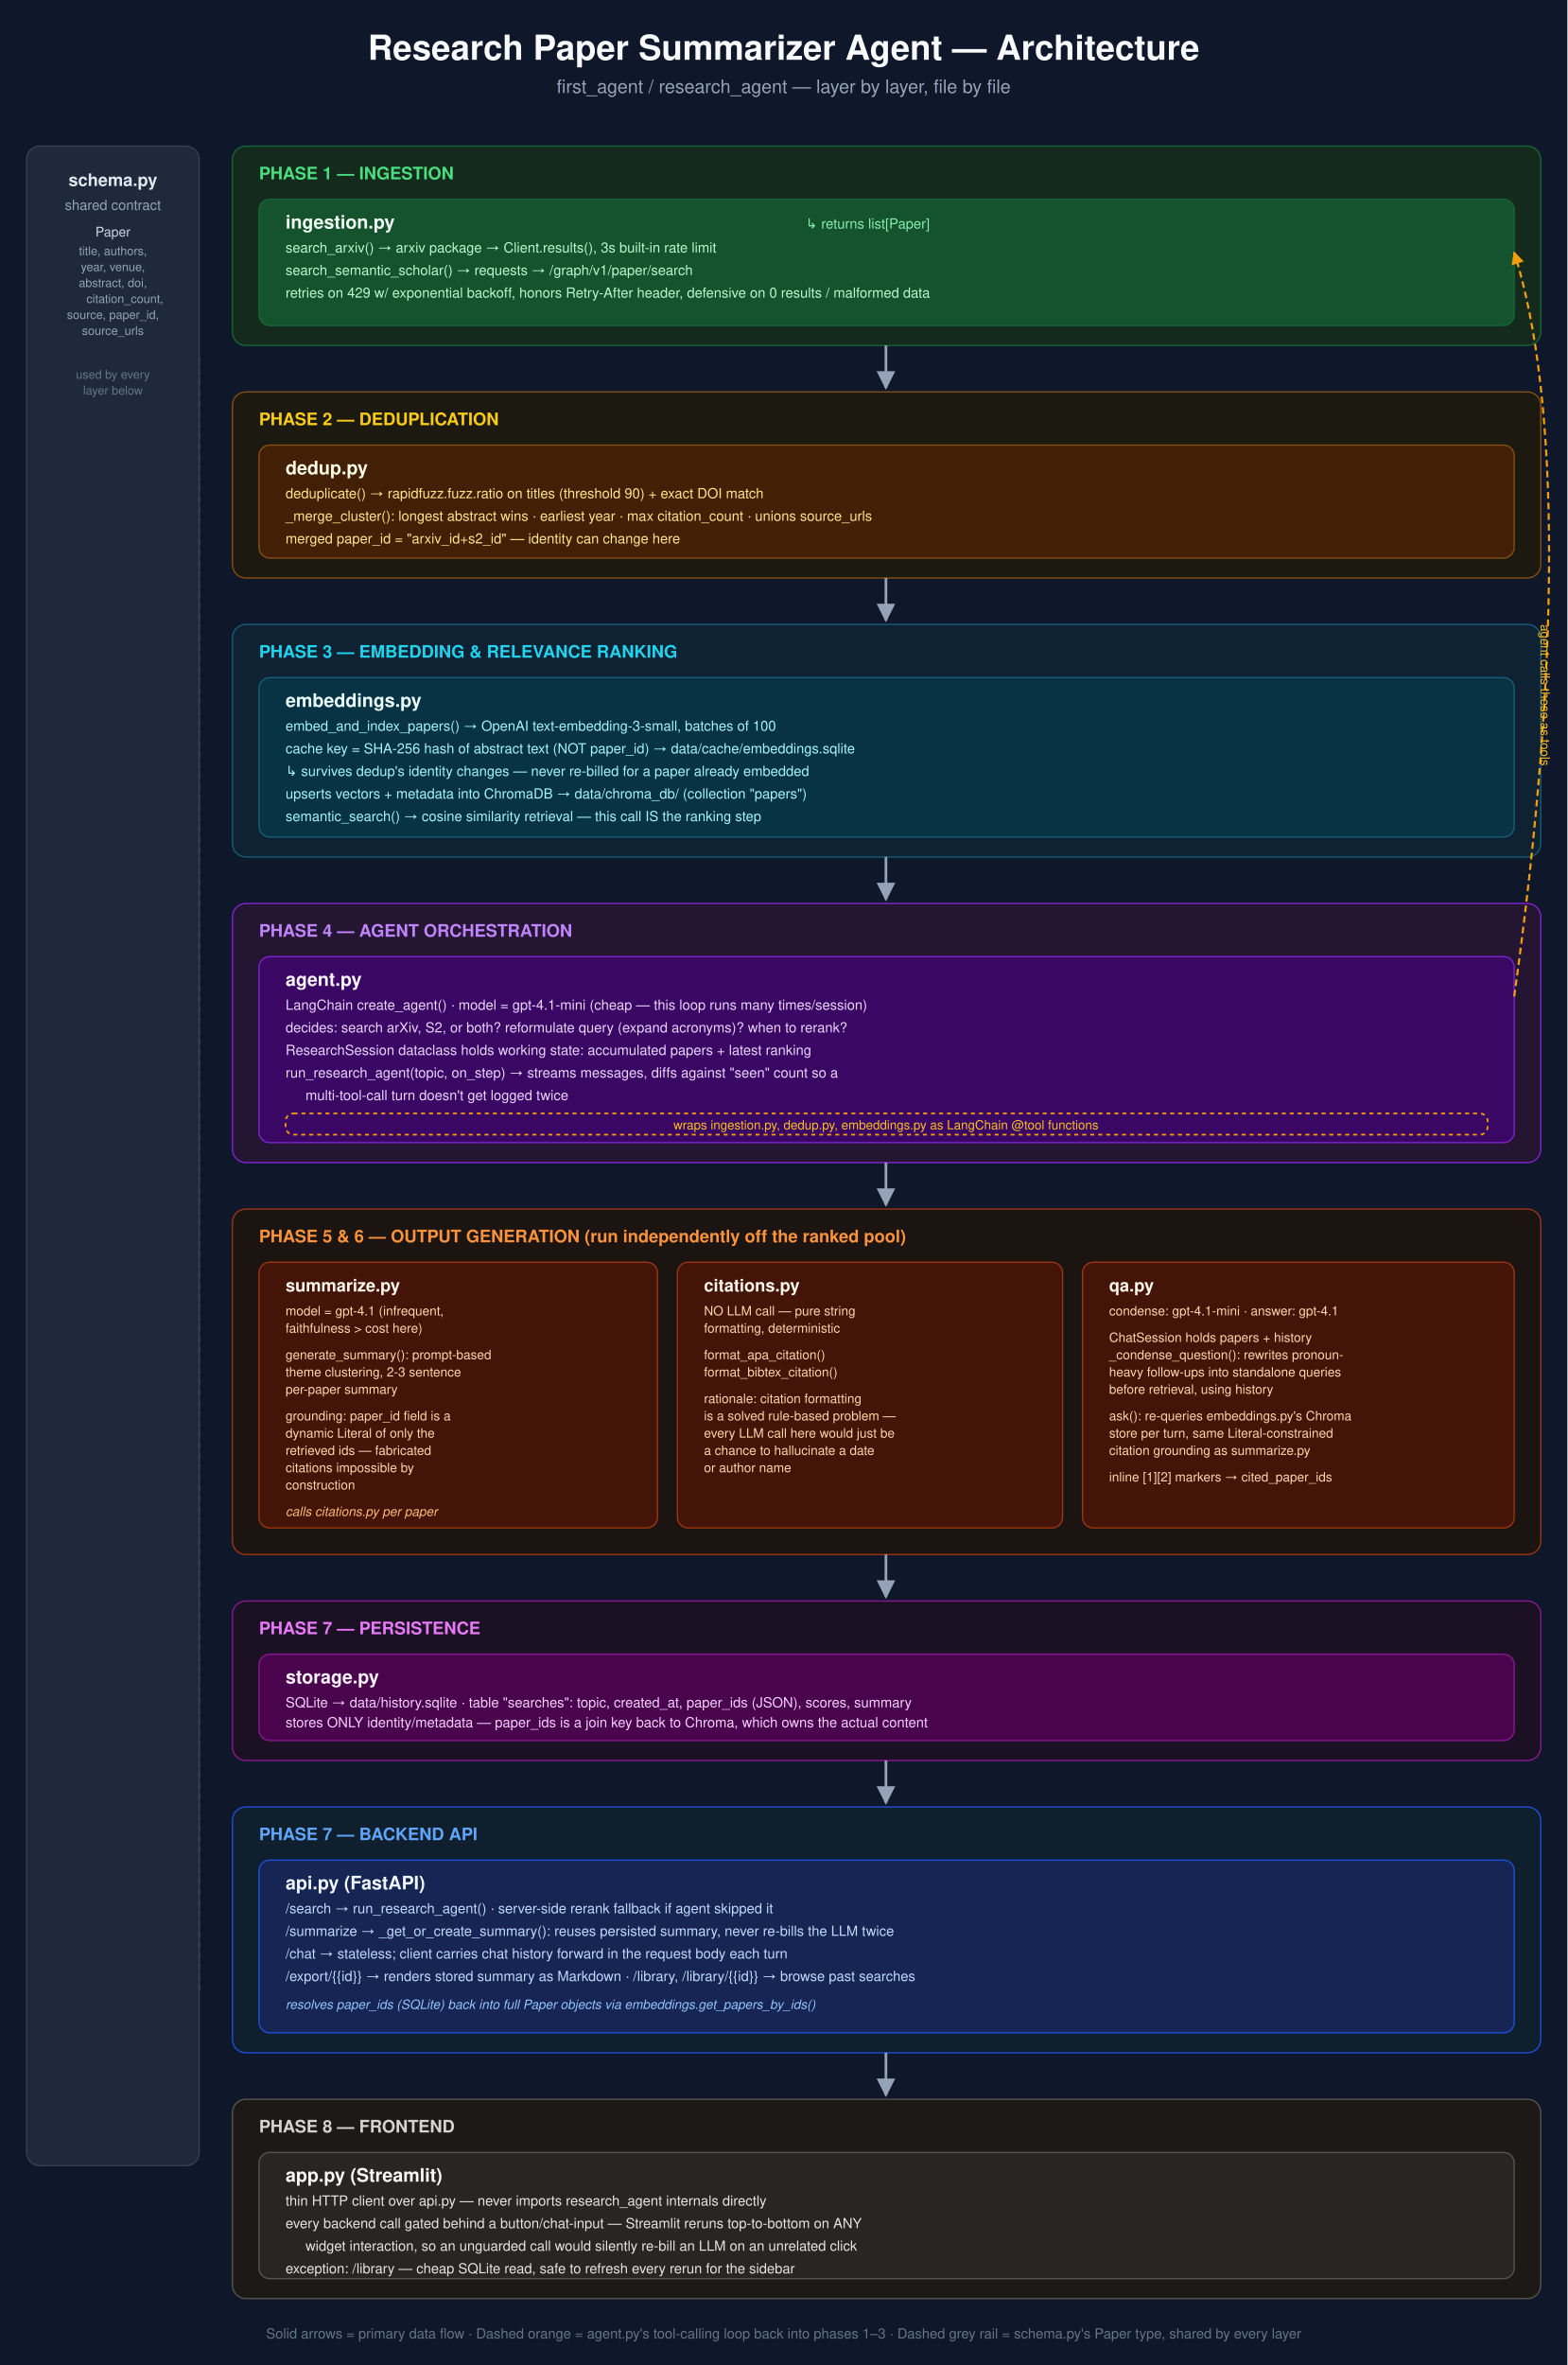
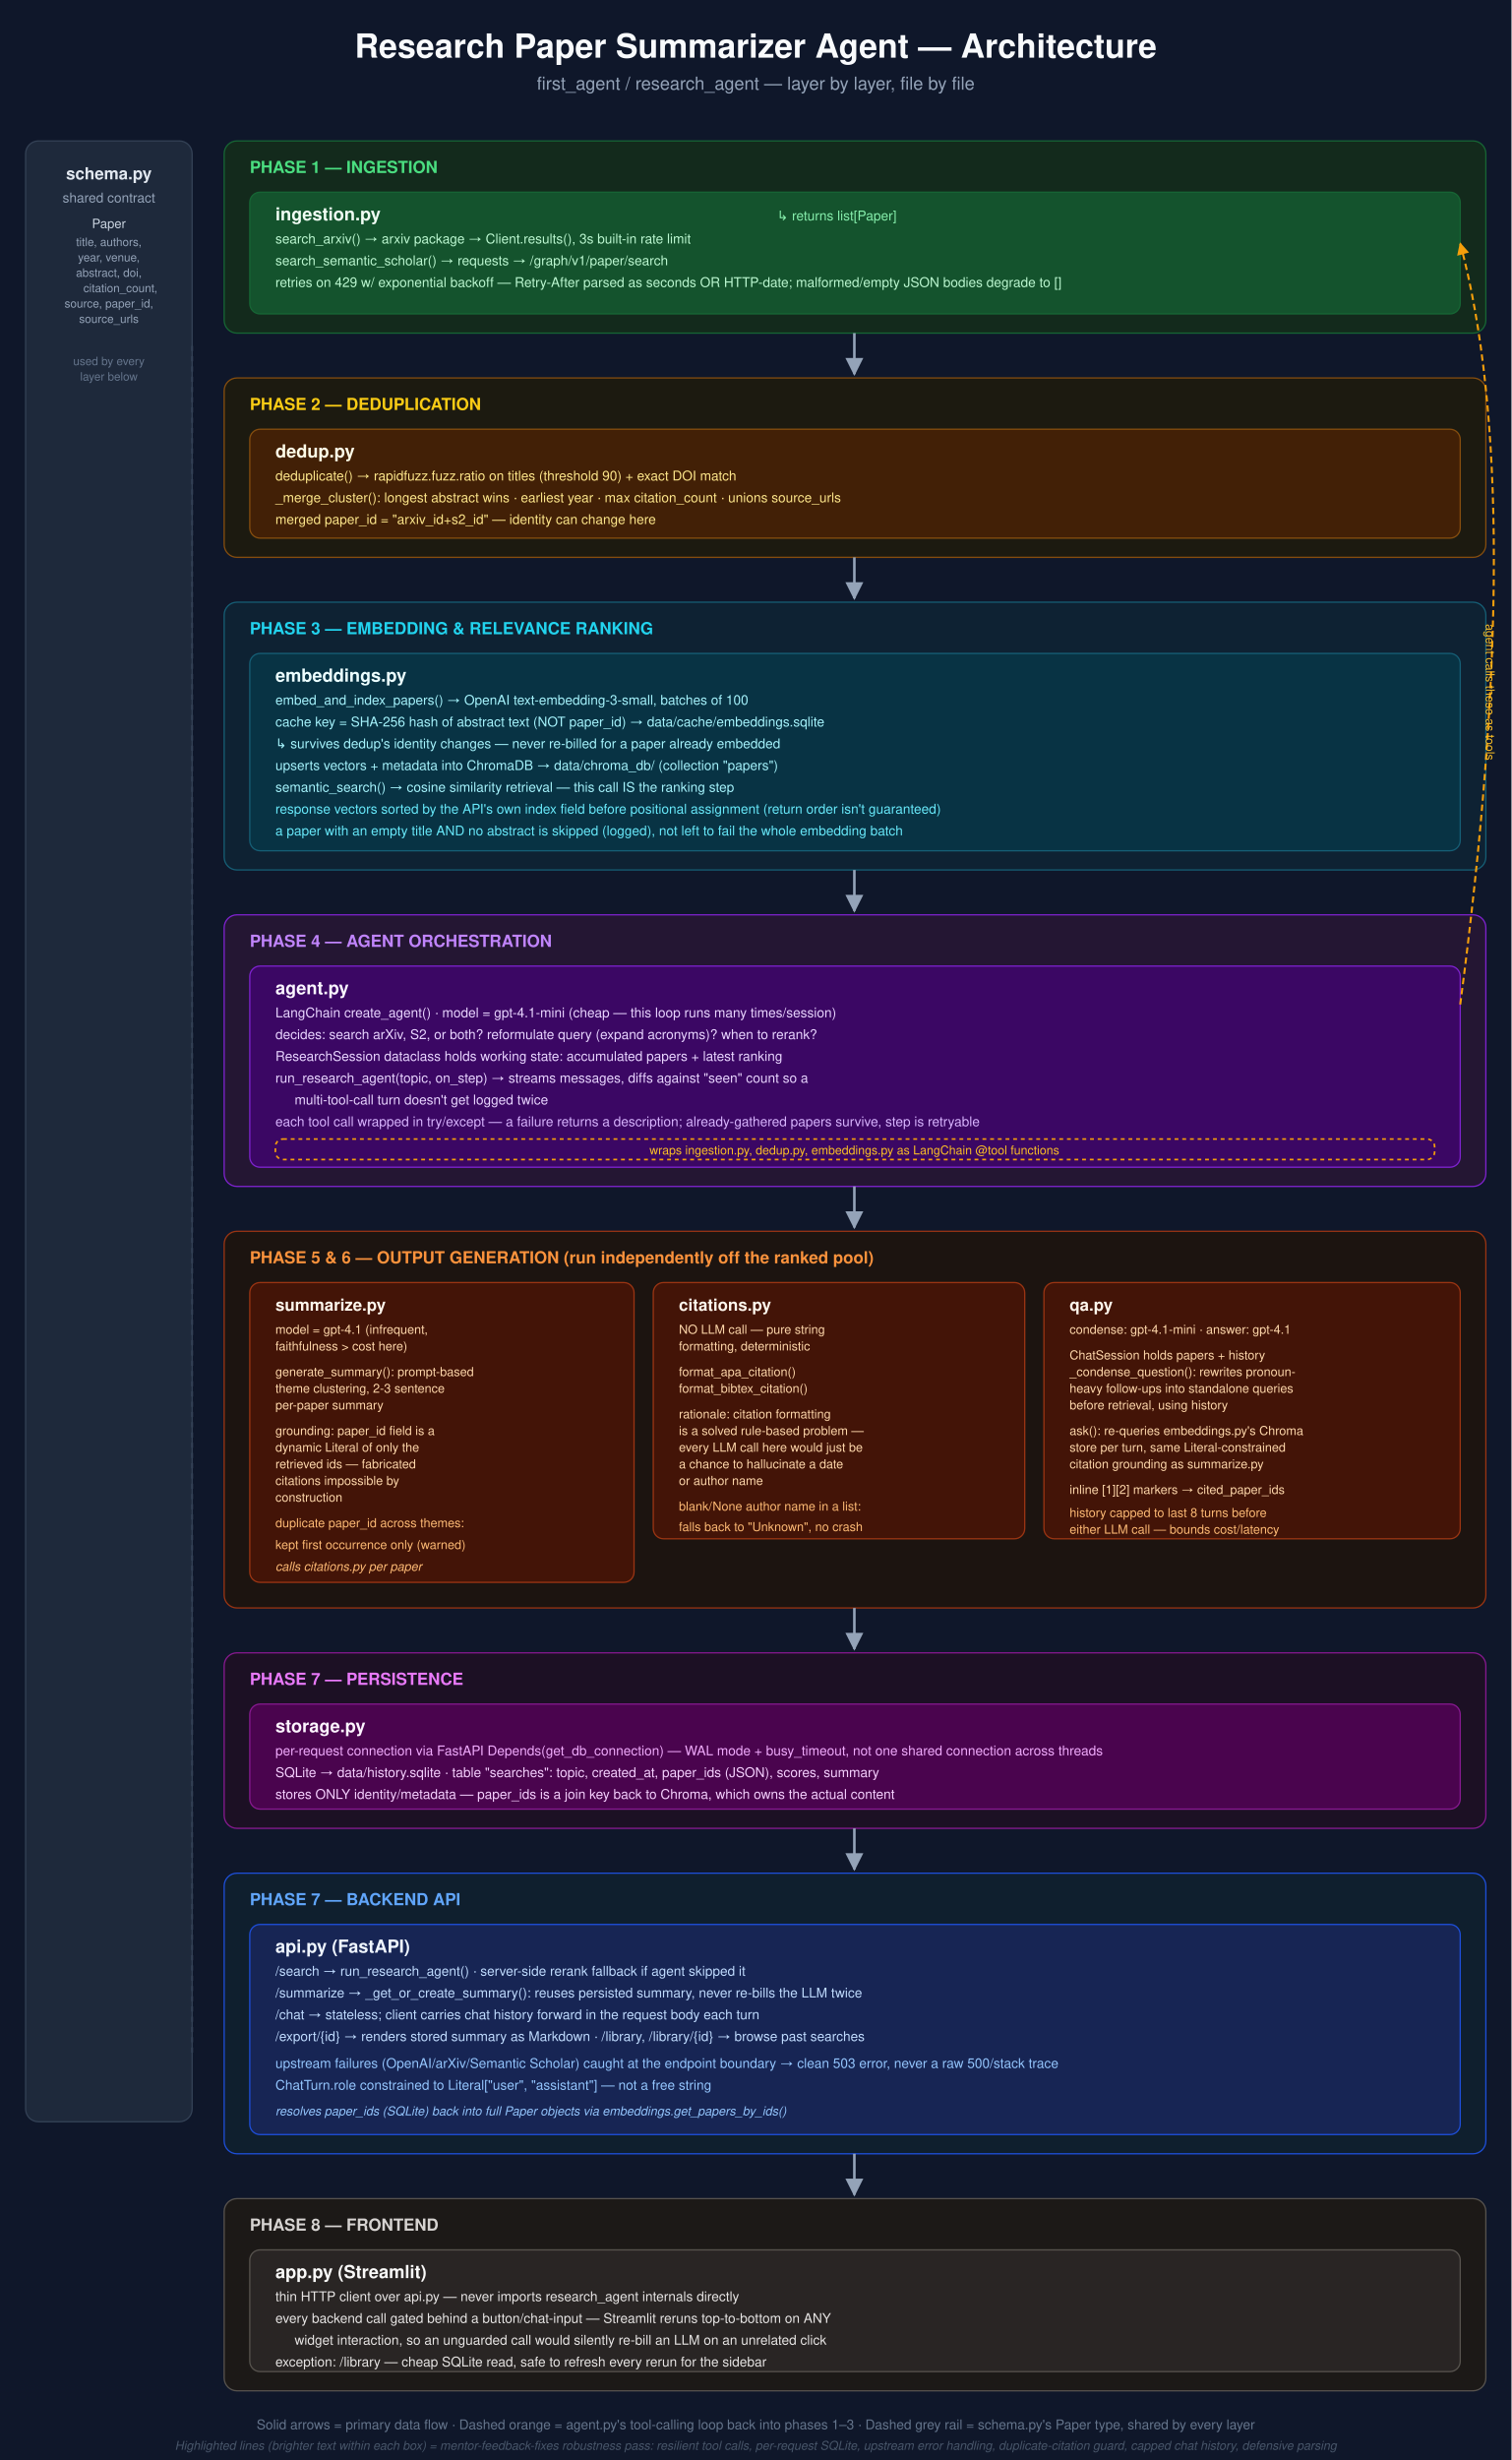
- <svg xmlns="http://www.w3.org/2000/svg" viewBox="0 0 1180 1780" font-family="'Segoe UI', Helvetica, Arial, sans-serif">
+ <svg xmlns="http://www.w3.org/2000/svg" viewBox="0 0 1180 1920" font-family="'Segoe UI', Helvetica, Arial, sans-serif">
  <defs>
    <marker id="arrow" viewBox="0 0 10 10" refX="9" refY="5" markerWidth="7" markerHeight="7" orient="auto-start-reverse">
      <path d="M0,0 L10,5 L0,10 z" fill="#94a3b8" />
    </marker>
    <marker id="arrowLoop" viewBox="0 0 10 10" refX="9" refY="5" markerWidth="6" markerHeight="6" orient="auto-start-reverse">
      <path d="M0,0 L10,5 L0,10 z" fill="#f59e0b" />
    </marker>
  </defs>
-   <rect width="1180" height="1780" fill="#0f172a" />
+   <rect width="1180" height="1920" fill="#0f172a" />
  <text x="590" y="45" fill="#f8fafc" font-size="26" font-weight="700" text-anchor="middle">Research Paper Summarizer Agent — Architecture</text>
  <text x="590" y="70" fill="#94a3b8" font-size="14" text-anchor="middle">first_agent / research_agent — layer by layer, file by file</text>
-   <rect x="20" y="110" width="130" height="1520" rx="10" fill="#1e293b" stroke="#334155" />
+   <rect x="20" y="110" width="130" height="1546" rx="10" fill="#1e293b" stroke="#334155" />
  <text x="85" y="140" fill="#e2e8f0" font-size="13" font-weight="700" text-anchor="middle">schema.py</text>
  <text x="85" y="158" fill="#94a3b8" font-size="10.5" text-anchor="middle">shared contract</text>
  <text x="85" y="178" fill="#cbd5e1" font-size="10" text-anchor="middle">Paper</text>
  <text x="85" y="192" fill="#94a3b8" font-size="9" text-anchor="middle">title, authors,</text>
  <text x="85" y="204" fill="#94a3b8" font-size="9" text-anchor="middle">year, venue,</text>
  <text x="85" y="216" fill="#94a3b8" font-size="9" text-anchor="middle">abstract, doi,</text>
  <text x="94" y="228" fill="#94a3b8" font-size="9" text-anchor="middle">citation_count,</text>
  <text x="85" y="240" fill="#94a3b8" font-size="9" text-anchor="middle">source, paper_id,</text>
  <text x="85" y="252" fill="#94a3b8" font-size="9" text-anchor="middle">source_urls</text>
  <text x="85" y="285" fill="#64748b" font-size="9" text-anchor="middle">used by every</text>
  <text x="85" y="297" fill="#64748b" font-size="9" text-anchor="middle">layer below</text>
-   <line x1="150" y1="270" x2="150" y2="1500" stroke="#334155" stroke-width="1.5" stroke-dasharray="4 4" />
+   <line x1="150" y1="270" x2="150" y2="1602" stroke="#334155" stroke-width="1.5" stroke-dasharray="4 4" />
  <rect x="175" y="110" width="985" height="150" rx="10" fill="#132a1c" stroke="#166534" />
  <text x="195" y="135" fill="#4ade80" font-size="13" font-weight="700">PHASE 1 — INGESTION</text>
  <rect x="195" y="150" width="945" height="95" rx="8" fill="#14532d" stroke="#166534" />
  <text x="215" y="172" fill="#f0fdf4" font-size="14" font-weight="700">ingestion.py</text>
  <text x="215" y="190" fill="#bbf7d0" font-size="10.5">search_arxiv()  →  arxiv package  →  Client.results(), 3s built-in rate limit</text>
  <text x="215" y="207" fill="#bbf7d0" font-size="10.5">search_semantic_scholar()  →  requests  →  /graph/v1/paper/search</text>
-   <text x="215" y="224" fill="#bbf7d0" font-size="10.5">retries on 429 w/ exponential backoff, honors Retry-After header, defensive on 0 results / malformed data</text>
+   <text x="215" y="224" fill="#bbf7d0" font-size="10.5">retries on 429 w/ exponential backoff — Retry-After parsed as seconds OR HTTP-date; malformed/empty JSON bodies degrade to []</text>
  <text x="700" y="172" fill="#86efac" font-size="10.5" text-anchor="end">↳ returns list[Paper]</text>
  <line x1="667" y1="260" x2="667" y2="292" stroke="#94a3b8" stroke-width="2" marker-end="url(#arrow)" />
  <rect x="175" y="295" width="985" height="140" rx="10" fill="#1c1a10" stroke="#854d0e" />
  <text x="195" y="320" fill="#facc15" font-size="13" font-weight="700">PHASE 2 — DEDUPLICATION</text>
  <rect x="195" y="335" width="945" height="85" rx="8" fill="#422006" stroke="#854d0e" />
  <text x="215" y="357" fill="#fefce8" font-size="14" font-weight="700">dedup.py</text>
  <text x="215" y="375" fill="#fde68a" font-size="10.5">deduplicate()  →  rapidfuzz.fuzz.ratio on titles (threshold 90) + exact DOI match</text>
  <text x="215" y="392" fill="#fde68a" font-size="10.5">_merge_cluster(): longest abstract wins · earliest year · max citation_count · unions source_urls</text>
  <text x="215" y="409" fill="#fde68a" font-size="10.5">merged paper_id = "arxiv_id+s2_id" — identity can change here</text>
  <line x1="667" y1="435" x2="667" y2="467" stroke="#94a3b8" stroke-width="2" marker-end="url(#arrow)" />
-   <rect x="175" y="470" width="985" height="175" rx="10" fill="#0e2233" stroke="#155e75" />
+   <rect x="175" y="470" width="985" height="209" rx="10" fill="#0e2233" stroke="#155e75" />
  <text x="195" y="495" fill="#22d3ee" font-size="13" font-weight="700">PHASE 3 — EMBEDDING &amp; RELEVANCE RANKING</text>
-   <rect x="195" y="510" width="945" height="120" rx="8" fill="#083344" stroke="#155e75" />
+   <rect x="195" y="510" width="945" height="154" rx="8" fill="#083344" stroke="#155e75" />
  <text x="215" y="532" fill="#ecfeff" font-size="14" font-weight="700">embeddings.py</text>
  <text x="215" y="550" fill="#a5f3fc" font-size="10.5">embed_and_index_papers()  →  OpenAI text-embedding-3-small, batches of 100</text>
  <text x="215" y="567" fill="#a5f3fc" font-size="10.5">cache key = SHA-256 hash of abstract text (NOT paper_id) → data/cache/embeddings.sqlite</text>
  <text x="215" y="584" fill="#a5f3fc" font-size="10.5">  ↳ survives dedup's identity changes — never re-billed for a paper already embedded</text>
  <text x="215" y="601" fill="#a5f3fc" font-size="10.5">upserts vectors + metadata into ChromaDB  →  data/chroma_db/  (collection "papers")</text>
  <text x="215" y="618" fill="#a5f3fc" font-size="10.5">semantic_search()  →  cosine similarity retrieval — this call IS the ranking step</text>
-   <line x1="667" y1="645" x2="667" y2="677" stroke="#94a3b8" stroke-width="2" marker-end="url(#arrow)" />
-   <rect x="175" y="680" width="985" height="195" rx="10" fill="#241633" stroke="#7e22ce" />
-   <text x="195" y="705" fill="#c084fc" font-size="13" font-weight="700">PHASE 4 — AGENT ORCHESTRATION</text>
-   <rect x="195" y="720" width="945" height="140" rx="8" fill="#3b0764" stroke="#7e22ce" />
-   <text x="215" y="742" fill="#faf5ff" font-size="14" font-weight="700">agent.py</text>
-   <text x="215" y="760" fill="#e9d5ff" font-size="10.5">LangChain create_agent()  ·  model = gpt-4.1-mini  (cheap — this loop runs many times/session)</text>
-   <text x="215" y="777" fill="#e9d5ff" font-size="10.5">decides: search arXiv, S2, or both? reformulate query (expand acronyms)? when to rerank?</text>
-   <text x="215" y="794" fill="#e9d5ff" font-size="10.5">ResearchSession dataclass holds working state: accumulated papers + latest ranking</text>
-   <text x="215" y="811" fill="#e9d5ff" font-size="10.5">run_research_agent(topic, on_step)  →  streams messages, diffs against "seen" count so a</text>
-   <text x="230" y="828" fill="#e9d5ff" font-size="10.5">multi-tool-call turn doesn't get logged twice</text>
-   <rect x="215" y="838" width="905" height="16" rx="6" fill="none" stroke="#f59e0b" stroke-width="1.3" stroke-dasharray="3 3" />
-   <text x="667" y="850" fill="#fbbf24" font-size="9.5" text-anchor="middle">wraps ingestion.py, dedup.py, embeddings.py as LangChain @tool functions</text>
-   <path d="M 1140 750 C 1175 500, 1175 300, 1140 190" fill="none" stroke="#f59e0b" stroke-width="1.6" stroke-dasharray="5 3" marker-end="url(#arrowLoop)" />
-   <text x="1160" y="470" fill="#fbbf24" font-size="9.5" transform="rotate(90 1160 470)">agent calls these as tools</text>
-   <line x1="667" y1="875" x2="667" y2="907" stroke="#94a3b8" stroke-width="2" marker-end="url(#arrow)" />
-   <rect x="175" y="910" width="985" height="260" rx="10" fill="#1c1410" stroke="#9a3412" />
-   <text x="195" y="935" fill="#fb923c" font-size="13" font-weight="700">PHASE 5 &amp; 6 — OUTPUT GENERATION (run independently off the ranked pool)</text>
-   <rect x="195" y="950" width="300" height="200" rx="8" fill="#431407" stroke="#9a3412" />
-   <text x="215" y="972" fill="#fff7ed" font-size="13" font-weight="700">summarize.py</text>
-   <text x="215" y="990" fill="#fed7aa" font-size="9.7">model = gpt-4.1 (infrequent,</text>
-   <text x="215" y="1003" fill="#fed7aa" font-size="9.7">faithfulness &gt; cost here)</text>
-   <text x="215" y="1023" fill="#fed7aa" font-size="9.7">generate_summary(): prompt-based</text>
-   <text x="215" y="1036" fill="#fed7aa" font-size="9.7">theme clustering, 2-3 sentence</text>
-   <text x="215" y="1049" fill="#fed7aa" font-size="9.7">per-paper summary</text>
-   <text x="215" y="1069" fill="#fed7aa" font-size="9.7">grounding: paper_id field is a</text>
-   <text x="215" y="1082" fill="#fed7aa" font-size="9.7">dynamic Literal of only the</text>
-   <text x="215" y="1095" fill="#fed7aa" font-size="9.7">retrieved ids — fabricated</text>
-   <text x="215" y="1108" fill="#fed7aa" font-size="9.7">citations impossible by</text>
-   <text x="215" y="1121" fill="#fed7aa" font-size="9.7">construction</text>
-   <text x="215" y="1141" fill="#fdba74" font-size="9.7" font-style="italic">calls citations.py per paper</text>
-   <rect x="510" y="950" width="290" height="200" rx="8" fill="#431407" stroke="#9a3412" />
-   <text x="530" y="972" fill="#fff7ed" font-size="13" font-weight="700">citations.py</text>
-   <text x="530" y="990" fill="#fed7aa" font-size="9.7">NO LLM call — pure string</text>
-   <text x="530" y="1003" fill="#fed7aa" font-size="9.7">formatting, deterministic</text>
-   <text x="530" y="1023" fill="#fed7aa" font-size="9.7">format_apa_citation()</text>
-   <text x="530" y="1036" fill="#fed7aa" font-size="9.7">format_bibtex_citation()</text>
-   <text x="530" y="1056" fill="#fed7aa" font-size="9.7">rationale: citation formatting</text>
-   <text x="530" y="1069" fill="#fed7aa" font-size="9.7">is a solved rule-based problem —</text>
-   <text x="530" y="1082" fill="#fed7aa" font-size="9.7">every LLM call here would just be</text>
-   <text x="530" y="1095" fill="#fed7aa" font-size="9.7">a chance to hallucinate a date</text>
-   <text x="530" y="1108" fill="#fed7aa" font-size="9.7">or author name</text>
-   <rect x="815" y="950" width="325" height="200" rx="8" fill="#431407" stroke="#9a3412" />
-   <text x="835" y="972" fill="#fff7ed" font-size="13" font-weight="700">qa.py</text>
-   <text x="835" y="990" fill="#fed7aa" font-size="9.7">condense: gpt-4.1-mini · answer: gpt-4.1</text>
-   <text x="835" y="1010" fill="#fed7aa" font-size="9.7">ChatSession holds papers + history</text>
-   <text x="835" y="1023" fill="#fed7aa" font-size="9.7">_condense_question(): rewrites pronoun-</text>
-   <text x="835" y="1036" fill="#fed7aa" font-size="9.7">heavy follow-ups into standalone queries</text>
-   <text x="835" y="1049" fill="#fed7aa" font-size="9.7">before retrieval, using history</text>
-   <text x="835" y="1069" fill="#fed7aa" font-size="9.7">ask(): re-queries embeddings.py's Chroma</text>
-   <text x="835" y="1082" fill="#fed7aa" font-size="9.7">store per turn, same Literal-constrained</text>
-   <text x="835" y="1095" fill="#fed7aa" font-size="9.7">citation grounding as summarize.py</text>
-   <text x="835" y="1115" fill="#fed7aa" font-size="9.7">inline [1][2] markers → cited_paper_ids</text>
-   <line x1="667" y1="1170" x2="667" y2="1202" stroke="#94a3b8" stroke-width="2" marker-end="url(#arrow)" />
-   <rect x="175" y="1205" width="985" height="120" rx="10" fill="#1c1024" stroke="#86198f" />
-   <text x="195" y="1230" fill="#e879f9" font-size="13" font-weight="700">PHASE 7 — PERSISTENCE</text>
-   <rect x="195" y="1245" width="945" height="65" rx="8" fill="#4a044e" stroke="#86198f" />
-   <text x="215" y="1267" fill="#fdf4ff" font-size="14" font-weight="700">storage.py</text>
-   <text x="215" y="1285" fill="#f5d0fe" font-size="10.5">SQLite → data/history.sqlite  ·  table "searches": topic, created_at, paper_ids (JSON), scores, summary</text>
-   <text x="215" y="1300" fill="#f5d0fe" font-size="10.5">stores ONLY identity/metadata — paper_ids is a join key back to Chroma, which owns the actual content</text>
-   <line x1="667" y1="1325" x2="667" y2="1357" stroke="#94a3b8" stroke-width="2" marker-end="url(#arrow)" />
-   <rect x="175" y="1360" width="985" height="185" rx="10" fill="#0f1f2e" stroke="#1d4ed8" />
-   <text x="195" y="1385" fill="#60a5fa" font-size="13" font-weight="700">PHASE 7 — BACKEND API</text>
-   <rect x="195" y="1400" width="945" height="130" rx="8" fill="#172554" stroke="#1d4ed8" />
-   <text x="215" y="1422" fill="#eff6ff" font-size="14" font-weight="700">api.py  (FastAPI)</text>
-   <text x="215" y="1440" fill="#bfdbfe" font-size="10.5">/search → run_research_agent()  ·  server-side rerank fallback if agent skipped it</text>
-   <text x="215" y="1457" fill="#bfdbfe" font-size="10.5">/summarize → _get_or_create_summary(): reuses persisted summary, never re-bills the LLM twice</text>
-   <text x="215" y="1474" fill="#bfdbfe" font-size="10.5">/chat → stateless; client carries chat history forward in the request body each turn</text>
-   <text x="215" y="1491" fill="#bfdbfe" font-size="10.5">/export/{{id}} → renders stored summary as Markdown  ·  /library, /library/{{id}} → browse past searches</text>
-   <text x="215" y="1512" fill="#93c5fd" font-size="9.7" font-style="italic">resolves paper_ids (SQLite) back into full Paper objects via embeddings.get_papers_by_ids()</text>
-   <line x1="667" y1="1545" x2="667" y2="1577" stroke="#94a3b8" stroke-width="2" marker-end="url(#arrow)" />
-   <rect x="175" y="1580" width="985" height="150" rx="10" fill="#1c1917" stroke="#57534e" />
-   <text x="195" y="1605" fill="#d6d3d1" font-size="13" font-weight="700">PHASE 8 — FRONTEND</text>
-   <rect x="195" y="1620" width="945" height="95" rx="8" fill="#292524" stroke="#57534e" />
-   <text x="215" y="1642" fill="#fafaf9" font-size="14" font-weight="700">app.py  (Streamlit)</text>
-   <text x="215" y="1660" fill="#e7e5e4" font-size="10.5">thin HTTP client over api.py — never imports research_agent internals directly</text>
-   <text x="215" y="1677" fill="#e7e5e4" font-size="10.5">every backend call gated behind a button/chat-input — Streamlit reruns top-to-bottom on ANY</text>
-   <text x="230" y="1694" fill="#e7e5e4" font-size="10.5">widget interaction, so an unguarded call would silently re-bill an LLM on an unrelated click</text>
-   <text x="215" y="1711" fill="#e7e5e4" font-size="10.5">exception: /library — cheap SQLite read, safe to refresh every rerun for the sidebar</text>
-   <text x="590" y="1760" fill="#64748b" font-size="10.5" text-anchor="middle">Solid arrows = primary data flow  ·  Dashed orange = agent.py's tool-calling loop back into phases 1–3  ·  Dashed grey rail = schema.py's Paper type, shared by every layer</text>
+   <text x="215" y="635" fill="#67e8f9" font-size="10.5">response vectors sorted by the API's own index field before positional assignment (return order isn't guaranteed)</text>
+   <text x="215" y="652" fill="#67e8f9" font-size="10.5">a paper with an empty title AND no abstract is skipped (logged), not left to fail the whole embedding batch</text>
+   <line x1="667" y1="679" x2="667" y2="711" stroke="#94a3b8" stroke-width="2" marker-end="url(#arrow)" />
+   <rect x="175" y="714" width="985" height="212" rx="10" fill="#241633" stroke="#7e22ce" />
+   <text x="195" y="739" fill="#c084fc" font-size="13" font-weight="700">PHASE 4 — AGENT ORCHESTRATION</text>
+   <rect x="195" y="754" width="945" height="157" rx="8" fill="#3b0764" stroke="#7e22ce" />
+   <text x="215" y="776" fill="#faf5ff" font-size="14" font-weight="700">agent.py</text>
+   <text x="215" y="794" fill="#e9d5ff" font-size="10.5">LangChain create_agent()  ·  model = gpt-4.1-mini  (cheap — this loop runs many times/session)</text>
+   <text x="215" y="811" fill="#e9d5ff" font-size="10.5">decides: search arXiv, S2, or both? reformulate query (expand acronyms)? when to rerank?</text>
+   <text x="215" y="828" fill="#e9d5ff" font-size="10.5">ResearchSession dataclass holds working state: accumulated papers + latest ranking</text>
+   <text x="215" y="845" fill="#e9d5ff" font-size="10.5">run_research_agent(topic, on_step)  →  streams messages, diffs against "seen" count so a</text>
+   <text x="230" y="862" fill="#e9d5ff" font-size="10.5">multi-tool-call turn doesn't get logged twice</text>
+   <text x="215" y="879" fill="#d8b4fe" font-size="10.5">each tool call wrapped in try/except — a failure returns a description; already-gathered papers survive, step is retryable</text>
+   <rect x="215" y="889" width="905" height="16" rx="6" fill="none" stroke="#f59e0b" stroke-width="1.3" stroke-dasharray="3 3" />
+   <text x="667" y="901" fill="#fbbf24" font-size="9.5" text-anchor="middle">wraps ingestion.py, dedup.py, embeddings.py as LangChain @tool functions</text>
+   <path d="M 1140 784 C 1175 520, 1175 320, 1140 190" fill="none" stroke="#f59e0b" stroke-width="1.6" stroke-dasharray="5 3" marker-end="url(#arrowLoop)" />
+   <text x="1160" y="487" fill="#fbbf24" font-size="9.5" transform="rotate(90 1160 487)">agent calls these as tools</text>
+   <line x1="667" y1="926" x2="667" y2="958" stroke="#94a3b8" stroke-width="2" marker-end="url(#arrow)" />
+   <rect x="175" y="961" width="985" height="294" rx="10" fill="#1c1410" stroke="#9a3412" />
+   <text x="195" y="986" fill="#fb923c" font-size="13" font-weight="700">PHASE 5 &amp; 6 — OUTPUT GENERATION (run independently off the ranked pool)</text>
+   <rect x="195" y="1001" width="300" height="234" rx="8" fill="#431407" stroke="#9a3412" />
+   <text x="215" y="1023" fill="#fff7ed" font-size="13" font-weight="700">summarize.py</text>
+   <text x="215" y="1041" fill="#fed7aa" font-size="9.7">model = gpt-4.1 (infrequent,</text>
+   <text x="215" y="1054" fill="#fed7aa" font-size="9.7">faithfulness &gt; cost here)</text>
+   <text x="215" y="1074" fill="#fed7aa" font-size="9.7">generate_summary(): prompt-based</text>
+   <text x="215" y="1087" fill="#fed7aa" font-size="9.7">theme clustering, 2-3 sentence</text>
+   <text x="215" y="1100" fill="#fed7aa" font-size="9.7">per-paper summary</text>
+   <text x="215" y="1120" fill="#fed7aa" font-size="9.7">grounding: paper_id field is a</text>
+   <text x="215" y="1133" fill="#fed7aa" font-size="9.7">dynamic Literal of only the</text>
+   <text x="215" y="1146" fill="#fed7aa" font-size="9.7">retrieved ids — fabricated</text>
+   <text x="215" y="1159" fill="#fed7aa" font-size="9.7">citations impossible by</text>
+   <text x="215" y="1172" fill="#fed7aa" font-size="9.7">construction</text>
+   <text x="215" y="1192" fill="#fdba74" font-size="9.7">duplicate paper_id across themes:</text>
+   <text x="215" y="1209" fill="#fdba74" font-size="9.7">kept first occurrence only (warned)</text>
+   <text x="215" y="1226" fill="#fdba74" font-size="9.7" font-style="italic">calls citations.py per paper</text>
+   <rect x="510" y="1001" width="290" height="200" rx="8" fill="#431407" stroke="#9a3412" />
+   <text x="530" y="1023" fill="#fff7ed" font-size="13" font-weight="700">citations.py</text>
+   <text x="530" y="1041" fill="#fed7aa" font-size="9.7">NO LLM call — pure string</text>
+   <text x="530" y="1054" fill="#fed7aa" font-size="9.7">formatting, deterministic</text>
+   <text x="530" y="1074" fill="#fed7aa" font-size="9.7">format_apa_citation()</text>
+   <text x="530" y="1087" fill="#fed7aa" font-size="9.7">format_bibtex_citation()</text>
+   <text x="530" y="1107" fill="#fed7aa" font-size="9.7">rationale: citation formatting</text>
+   <text x="530" y="1120" fill="#fed7aa" font-size="9.7">is a solved rule-based problem —</text>
+   <text x="530" y="1133" fill="#fed7aa" font-size="9.7">every LLM call here would just be</text>
+   <text x="530" y="1146" fill="#fed7aa" font-size="9.7">a chance to hallucinate a date</text>
+   <text x="530" y="1159" fill="#fed7aa" font-size="9.7">or author name</text>
+   <text x="530" y="1179" fill="#fdba74" font-size="9.7">blank/None author name in a list:</text>
+   <text x="530" y="1195" fill="#fdba74" font-size="9.7">falls back to "Unknown", no crash</text>
+   <rect x="815" y="1001" width="325" height="200" rx="8" fill="#431407" stroke="#9a3412" />
+   <text x="835" y="1023" fill="#fff7ed" font-size="13" font-weight="700">qa.py</text>
+   <text x="835" y="1041" fill="#fed7aa" font-size="9.7">condense: gpt-4.1-mini · answer: gpt-4.1</text>
+   <text x="835" y="1061" fill="#fed7aa" font-size="9.7">ChatSession holds papers + history</text>
+   <text x="835" y="1074" fill="#fed7aa" font-size="9.7">_condense_question(): rewrites pronoun-</text>
+   <text x="835" y="1087" fill="#fed7aa" font-size="9.7">heavy follow-ups into standalone queries</text>
+   <text x="835" y="1100" fill="#fed7aa" font-size="9.7">before retrieval, using history</text>
+   <text x="835" y="1120" fill="#fed7aa" font-size="9.7">ask(): re-queries embeddings.py's Chroma</text>
+   <text x="835" y="1133" fill="#fed7aa" font-size="9.7">store per turn, same Literal-constrained</text>
+   <text x="835" y="1146" fill="#fed7aa" font-size="9.7">citation grounding as summarize.py</text>
+   <text x="835" y="1166" fill="#fed7aa" font-size="9.7">inline [1][2] markers → cited_paper_ids</text>
+   <text x="835" y="1184" fill="#fdba74" font-size="9.7">history capped to last 8 turns before</text>
+   <text x="835" y="1197" fill="#fdba74" font-size="9.7">either LLM call — bounds cost/latency</text>
+   <line x1="667" y1="1255" x2="667" y2="1287" stroke="#94a3b8" stroke-width="2" marker-end="url(#arrow)" />
+   <rect x="175" y="1290" width="985" height="137" rx="10" fill="#1c1024" stroke="#86198f" />
+   <text x="195" y="1315" fill="#e879f9" font-size="13" font-weight="700">PHASE 7 — PERSISTENCE</text>
+   <rect x="195" y="1330" width="945" height="82" rx="8" fill="#4a044e" stroke="#86198f" />
+   <text x="215" y="1352" fill="#fdf4ff" font-size="14" font-weight="700">storage.py</text>
+   <text x="215" y="1370" fill="#f0abfc" font-size="10.5">per-request connection via FastAPI Depends(get_db_connection) — WAL mode + busy_timeout, not one shared connection across threads</text>
+   <text x="215" y="1387" fill="#f5d0fe" font-size="10.5">SQLite → data/history.sqlite  ·  table "searches": topic, created_at, paper_ids (JSON), scores, summary</text>
+   <text x="215" y="1404" fill="#f5d0fe" font-size="10.5">stores ONLY identity/metadata — paper_ids is a join key back to Chroma, which owns the actual content</text>
+   <line x1="667" y1="1427" x2="667" y2="1459" stroke="#94a3b8" stroke-width="2" marker-end="url(#arrow)" />
+   <rect x="175" y="1462" width="985" height="219" rx="10" fill="#0f1f2e" stroke="#1d4ed8" />
+   <text x="195" y="1487" fill="#60a5fa" font-size="13" font-weight="700">PHASE 7 — BACKEND API</text>
+   <rect x="195" y="1502" width="945" height="164" rx="8" fill="#172554" stroke="#1d4ed8" />
+   <text x="215" y="1524" fill="#eff6ff" font-size="14" font-weight="700">api.py  (FastAPI)</text>
+   <text x="215" y="1542" fill="#bfdbfe" font-size="10.5">/search → run_research_agent()  ·  server-side rerank fallback if agent skipped it</text>
+   <text x="215" y="1559" fill="#bfdbfe" font-size="10.5">/summarize → _get_or_create_summary(): reuses persisted summary, never re-bills the LLM twice</text>
+   <text x="215" y="1576" fill="#bfdbfe" font-size="10.5">/chat → stateless; client carries chat history forward in the request body each turn</text>
+   <text x="215" y="1593" fill="#bfdbfe" font-size="10.5">/export/{id} → renders stored summary as Markdown  ·  /library, /library/{id} → browse past searches</text>
+   <text x="215" y="1614" fill="#93c5fd" font-size="10.5">upstream failures (OpenAI/arXiv/Semantic Scholar) caught at the endpoint boundary → clean 503 error, never a raw 500/stack trace</text>
+   <text x="215" y="1631" fill="#93c5fd" font-size="10.5">ChatTurn.role constrained to Literal["user", "assistant"] — not a free string</text>
+   <text x="215" y="1651" fill="#93c5fd" font-size="9.7" font-style="italic">resolves paper_ids (SQLite) back into full Paper objects via embeddings.get_papers_by_ids()</text>
+   <line x1="667" y1="1681" x2="667" y2="1713" stroke="#94a3b8" stroke-width="2" marker-end="url(#arrow)" />
+   <rect x="175" y="1716" width="985" height="150" rx="10" fill="#1c1917" stroke="#57534e" />
+   <text x="195" y="1741" fill="#d6d3d1" font-size="13" font-weight="700">PHASE 8 — FRONTEND</text>
+   <rect x="195" y="1756" width="945" height="95" rx="8" fill="#292524" stroke="#57534e" />
+   <text x="215" y="1778" fill="#fafaf9" font-size="14" font-weight="700">app.py  (Streamlit)</text>
+   <text x="215" y="1796" fill="#e7e5e4" font-size="10.5">thin HTTP client over api.py — never imports research_agent internals directly</text>
+   <text x="215" y="1813" fill="#e7e5e4" font-size="10.5">every backend call gated behind a button/chat-input — Streamlit reruns top-to-bottom on ANY</text>
+   <text x="230" y="1830" fill="#e7e5e4" font-size="10.5">widget interaction, so an unguarded call would silently re-bill an LLM on an unrelated click</text>
+   <text x="215" y="1847" fill="#e7e5e4" font-size="10.5">exception: /library — cheap SQLite read, safe to refresh every rerun for the sidebar</text>
+   <text x="590" y="1896" fill="#64748b" font-size="10.5" text-anchor="middle">Solid arrows = primary data flow  ·  Dashed orange = agent.py's tool-calling loop back into phases 1–3  ·  Dashed grey rail = schema.py's Paper type, shared by every layer</text>
+   <text x="590" y="1912" fill="#475569" font-size="9.5" text-anchor="middle" font-style="italic">Highlighted lines (brighter text within each box) = mentor-feedback-fixes robustness pass: resilient tool calls, per-request SQLite, upstream error handling, duplicate-citation guard, capped chat history, defensive parsing</text>
</svg>
